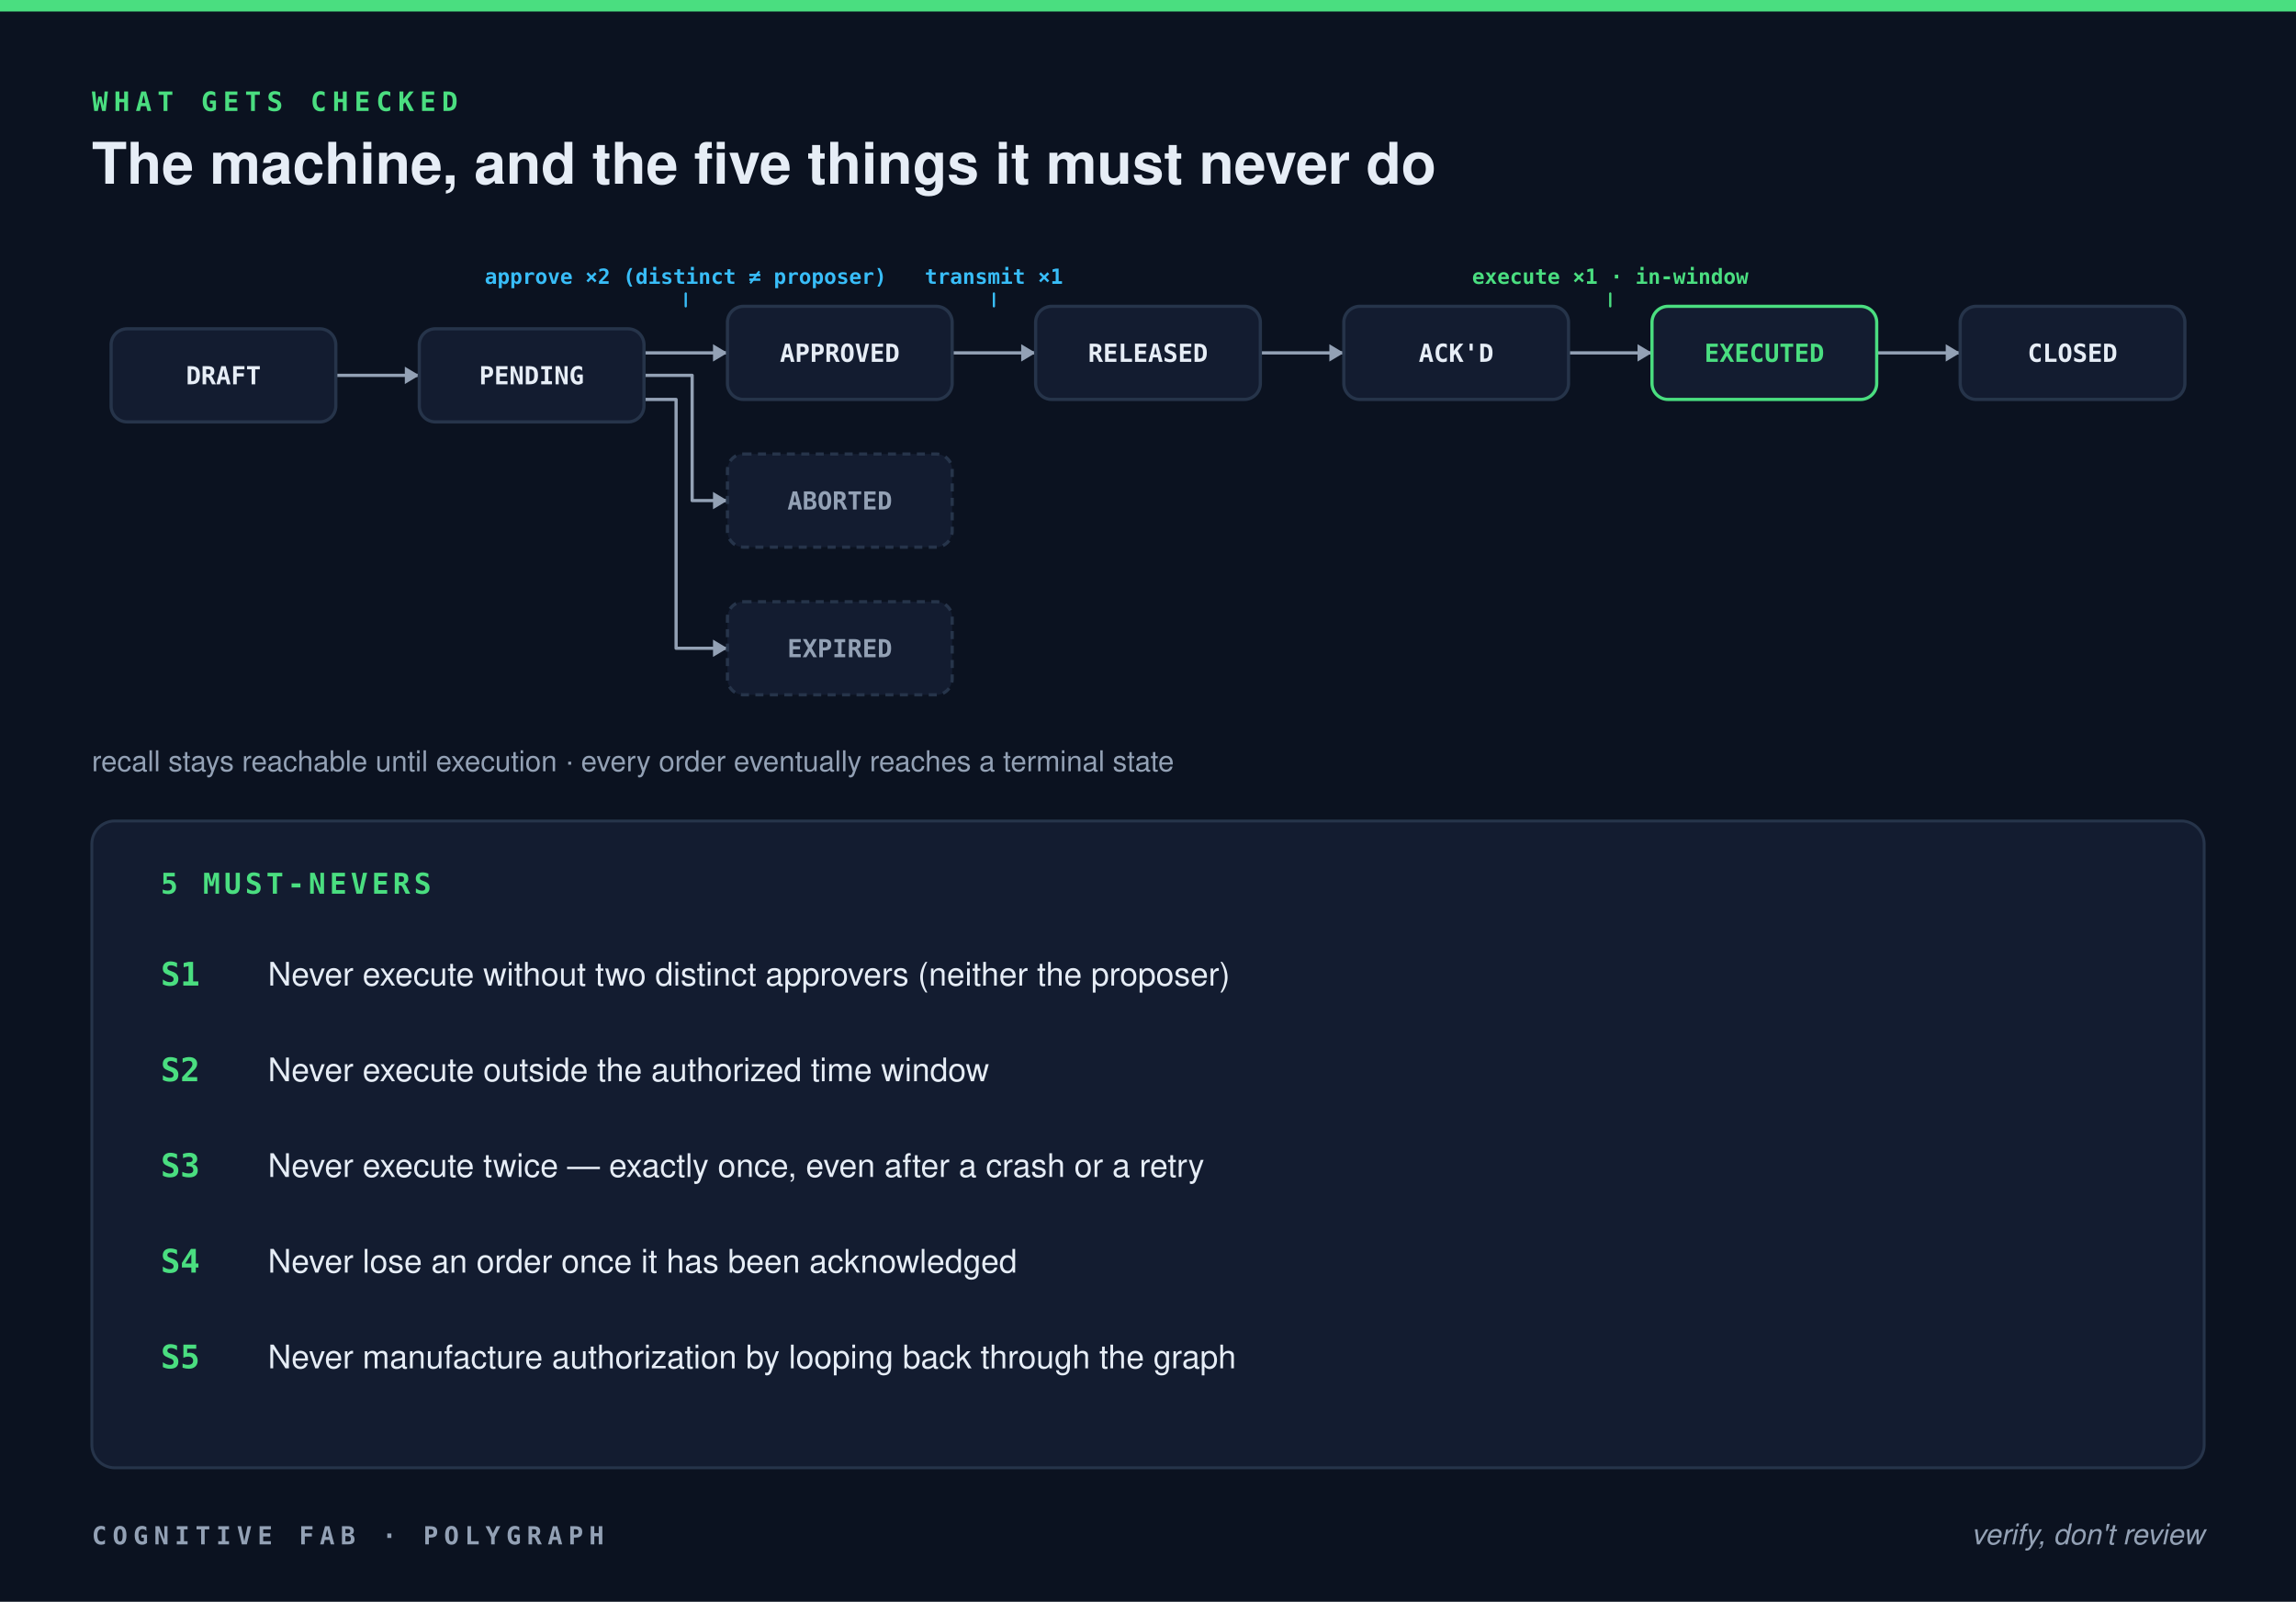
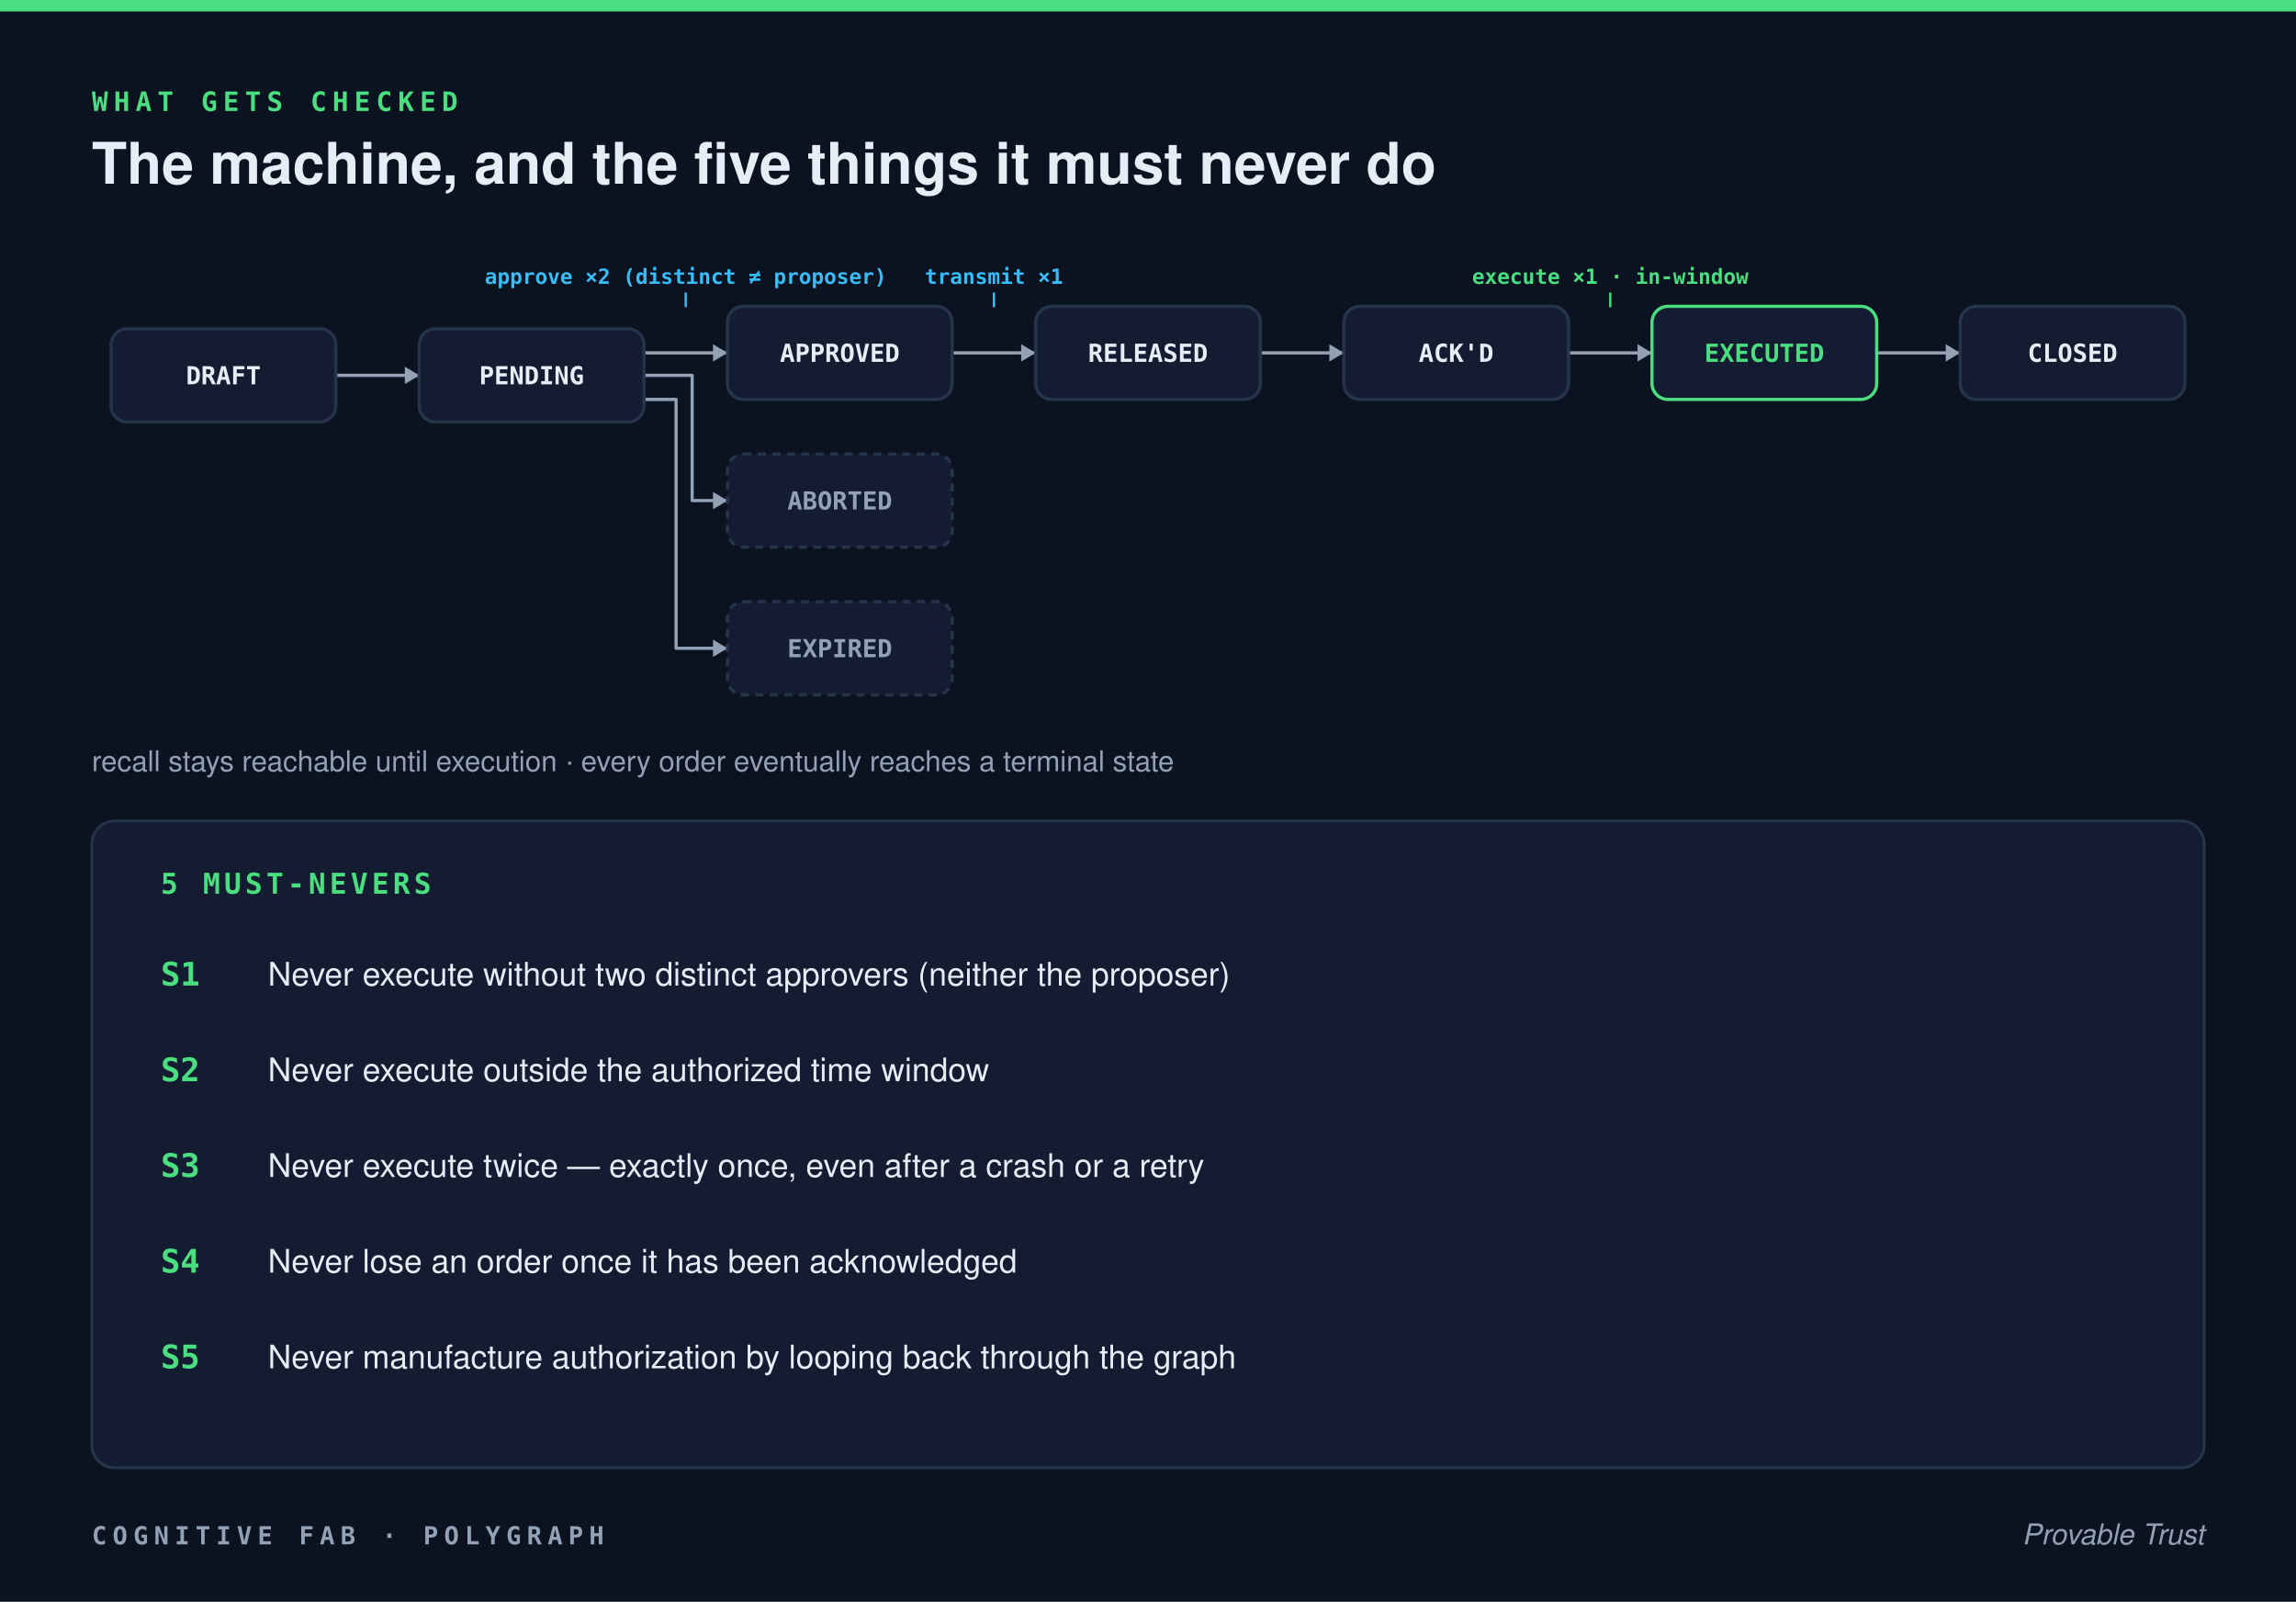
<svg xmlns="http://www.w3.org/2000/svg" width="1200" height="837" viewBox="0 0 1200 837">
  <rect width="1200" height="837" fill="#0b1220" />
  <rect x="0" y="0" width="1200" height="6" fill="#4ade80" />
  <text x="48" y="58" font-family="'DejaVu Sans Mono','Courier New', monospace" font-size="14" fill="#4ade80" font-weight="700" text-anchor="start" letter-spacing="3">WHAT GETS CHECKED</text>
  <text x="48" y="96" font-family="Helvetica, Arial, sans-serif" font-size="30" fill="#e6edf6" font-weight="700" text-anchor="start">The machine, and the five things it must never do</text>
  <text x="48" y="807" font-family="'DejaVu Sans Mono','Courier New', monospace" font-size="13" fill="#93a1b5" font-weight="700" text-anchor="start" letter-spacing="3">COGNITIVE FAB · POLYGRAPH</text>
-   <text x="1152" y="807" font-family="Helvetica, Arial, sans-serif" font-size="15" fill="#93a1b5" font-style="italic" text-anchor="end">verify, don't review</text>
+   <text x="1152" y="807" font-family="Helvetica, Arial, sans-serif" font-size="15" fill="#93a1b5" font-style="italic" text-anchor="end">Provable Trust</text>
  <g transform="translate(48 150) scale(0.8389)">
    <path d="M152 55 L204 55" fill="none" stroke="#93a1b5" stroke-width="2" stroke-linecap="round" stroke-linejoin="round" />
    <polygon points="204,55 195,60.4 195,49.6" fill="#93a1b5" />
    <path d="M344 41 L396 41" fill="none" stroke="#93a1b5" stroke-width="2" stroke-linecap="round" stroke-linejoin="round" />
    <polygon points="396,41 387,46.4 387,35.6" fill="#93a1b5" />
    <path d="M536 41 L588 41" fill="none" stroke="#93a1b5" stroke-width="2" stroke-linecap="round" stroke-linejoin="round" />
    <polygon points="588,41 579,46.4 579,35.6" fill="#93a1b5" />
    <path d="M728 41 L780 41" fill="none" stroke="#93a1b5" stroke-width="2" stroke-linecap="round" stroke-linejoin="round" />
    <polygon points="780,41 771,46.4 771,35.6" fill="#93a1b5" />
    <path d="M920 41 L972 41" fill="none" stroke="#93a1b5" stroke-width="2" stroke-linecap="round" stroke-linejoin="round" />
    <polygon points="972,41 963,46.4 963,35.6" fill="#93a1b5" />
    <path d="M1112 41 L1164 41" fill="none" stroke="#93a1b5" stroke-width="2" stroke-linecap="round" stroke-linejoin="round" />
    <polygon points="1164,41 1155,46.4 1155,35.6" fill="#93a1b5" />
    <path d="M344 55 L374 55 L374 133 L396 133" fill="none" stroke="#93a1b5" stroke-width="2" stroke-linecap="round" stroke-linejoin="round" />
    <polygon points="396,133 387,138.4 387,127.6" fill="#93a1b5" />
    <path d="M344 70 L364 70 L364 225 L396 225" fill="none" stroke="#93a1b5" stroke-width="2" stroke-linecap="round" stroke-linejoin="round" />
    <polygon points="396,225 387,230.4 387,219.6" fill="#93a1b5" />
    <rect x="12" y="26" width="140" height="58" rx="10" fill="#131c30" stroke="#26344a" stroke-width="2" />
    <text x="82" y="60.58" font-family="'DejaVu Sans Mono','Courier New', monospace" font-size="15.5" fill="#e6edf6" font-weight="700" text-anchor="middle">DRAFT</text>
    <rect x="204" y="26" width="140" height="58" rx="10" fill="#131c30" stroke="#26344a" stroke-width="2" />
    <text x="274" y="60.58" font-family="'DejaVu Sans Mono','Courier New', monospace" font-size="15.5" fill="#e6edf6" font-weight="700" text-anchor="middle">PENDING</text>
    <rect x="396" y="12" width="140" height="58" rx="10" fill="#131c30" stroke="#26344a" stroke-width="2" />
    <text x="466" y="46.58" font-family="'DejaVu Sans Mono','Courier New', monospace" font-size="15.5" fill="#e6edf6" font-weight="700" text-anchor="middle">APPROVED</text>
    <rect x="588" y="12" width="140" height="58" rx="10" fill="#131c30" stroke="#26344a" stroke-width="2" />
    <text x="658" y="46.58" font-family="'DejaVu Sans Mono','Courier New', monospace" font-size="15.5" fill="#e6edf6" font-weight="700" text-anchor="middle">RELEASED</text>
    <rect x="780" y="12" width="140" height="58" rx="10" fill="#131c30" stroke="#26344a" stroke-width="2" />
    <text x="850" y="46.58" font-family="'DejaVu Sans Mono','Courier New', monospace" font-size="15.5" fill="#e6edf6" font-weight="700" text-anchor="middle">ACK'D</text>
    <rect x="972" y="12" width="140" height="58" rx="10" fill="#131c30" stroke="#4ade80" stroke-width="2" />
    <text x="1042" y="46.58" font-family="'DejaVu Sans Mono','Courier New', monospace" font-size="15.5" fill="#4ade80" font-weight="700" text-anchor="middle">EXECUTED</text>
    <rect x="1164" y="12" width="140" height="58" rx="10" fill="#131c30" stroke="#26344a" stroke-width="2" />
    <text x="1234" y="46.58" font-family="'DejaVu Sans Mono','Courier New', monospace" font-size="15.5" fill="#e6edf6" font-weight="700" text-anchor="middle">CLOSED</text>
    <rect x="396" y="104" width="140" height="58" rx="10" fill="#131c30" stroke="#26344a" stroke-width="2" stroke-dasharray="5 4" />
    <text x="466" y="138.58" font-family="'DejaVu Sans Mono','Courier New', monospace" font-size="15.5" fill="#93a1b5" font-weight="700" text-anchor="middle">ABORTED</text>
    <rect x="396" y="196" width="140" height="58" rx="10" fill="#131c30" stroke="#26344a" stroke-width="2" stroke-dasharray="5 4" />
    <text x="466" y="230.58" font-family="'DejaVu Sans Mono','Courier New', monospace" font-size="15.5" fill="#93a1b5" font-weight="700" text-anchor="middle">EXPIRED</text>
    <line x1="370" y1="4" x2="370" y2="12" stroke="#38bdf8" stroke-width="1.4" stroke-linecap="round" />
    <text x="370" y="-2" font-family="'DejaVu Sans Mono','Courier New', monospace" font-size="13" fill="#38bdf8" font-weight="700" text-anchor="middle">approve ×2 (distinct ≠ proposer)</text>
    <line x1="562" y1="4" x2="562" y2="12" stroke="#38bdf8" stroke-width="1.4" stroke-linecap="round" />
    <text x="562" y="-2" font-family="'DejaVu Sans Mono','Courier New', monospace" font-size="13" fill="#38bdf8" font-weight="700" text-anchor="middle">transmit ×1</text>
    <line x1="946" y1="4" x2="946" y2="12" stroke="#4ade80" stroke-width="1.4" stroke-linecap="round" />
    <text x="946" y="-2" font-family="'DejaVu Sans Mono','Courier New', monospace" font-size="13" fill="#4ade80" font-weight="700" text-anchor="middle">execute ×1 · in-window</text>
  </g>
  <text x="48" y="403" font-family="Helvetica, Arial, sans-serif" font-size="15" fill="#93a1b5" font-weight="400" text-anchor="start">recall stays reachable until execution  ·  every order eventually reaches a terminal state</text>
  <rect x="48" y="429" width="1104" height="338" rx="12" fill="#131c30" stroke="#26344a" stroke-width="1.5" />
  <text x="84" y="467" font-family="'DejaVu Sans Mono','Courier New', monospace" font-size="15" fill="#4ade80" font-weight="700" text-anchor="start" letter-spacing="2">5 MUST-NEVERS</text>
  <text x="84" y="515" font-family="'DejaVu Sans Mono','Courier New', monospace" font-size="17" fill="#4ade80" font-weight="700" text-anchor="start">S1</text>
  <text x="140" y="515" font-family="Helvetica, Arial, sans-serif" font-size="17" fill="#e6edf6" font-weight="400" text-anchor="start">Never execute without two distinct approvers (neither the proposer)</text>
  <text x="84" y="565" font-family="'DejaVu Sans Mono','Courier New', monospace" font-size="17" fill="#4ade80" font-weight="700" text-anchor="start">S2</text>
  <text x="140" y="565" font-family="Helvetica, Arial, sans-serif" font-size="17" fill="#e6edf6" font-weight="400" text-anchor="start">Never execute outside the authorized time window</text>
  <text x="84" y="615" font-family="'DejaVu Sans Mono','Courier New', monospace" font-size="17" fill="#4ade80" font-weight="700" text-anchor="start">S3</text>
  <text x="140" y="615" font-family="Helvetica, Arial, sans-serif" font-size="17" fill="#e6edf6" font-weight="400" text-anchor="start">Never execute twice — exactly once, even after a crash or a retry</text>
  <text x="84" y="665" font-family="'DejaVu Sans Mono','Courier New', monospace" font-size="17" fill="#4ade80" font-weight="700" text-anchor="start">S4</text>
  <text x="140" y="665" font-family="Helvetica, Arial, sans-serif" font-size="17" fill="#e6edf6" font-weight="400" text-anchor="start">Never lose an order once it has been acknowledged</text>
  <text x="84" y="715" font-family="'DejaVu Sans Mono','Courier New', monospace" font-size="17" fill="#4ade80" font-weight="700" text-anchor="start">S5</text>
  <text x="140" y="715" font-family="Helvetica, Arial, sans-serif" font-size="17" fill="#e6edf6" font-weight="400" text-anchor="start">Never manufacture authorization by looping back through the graph</text>
</svg>
